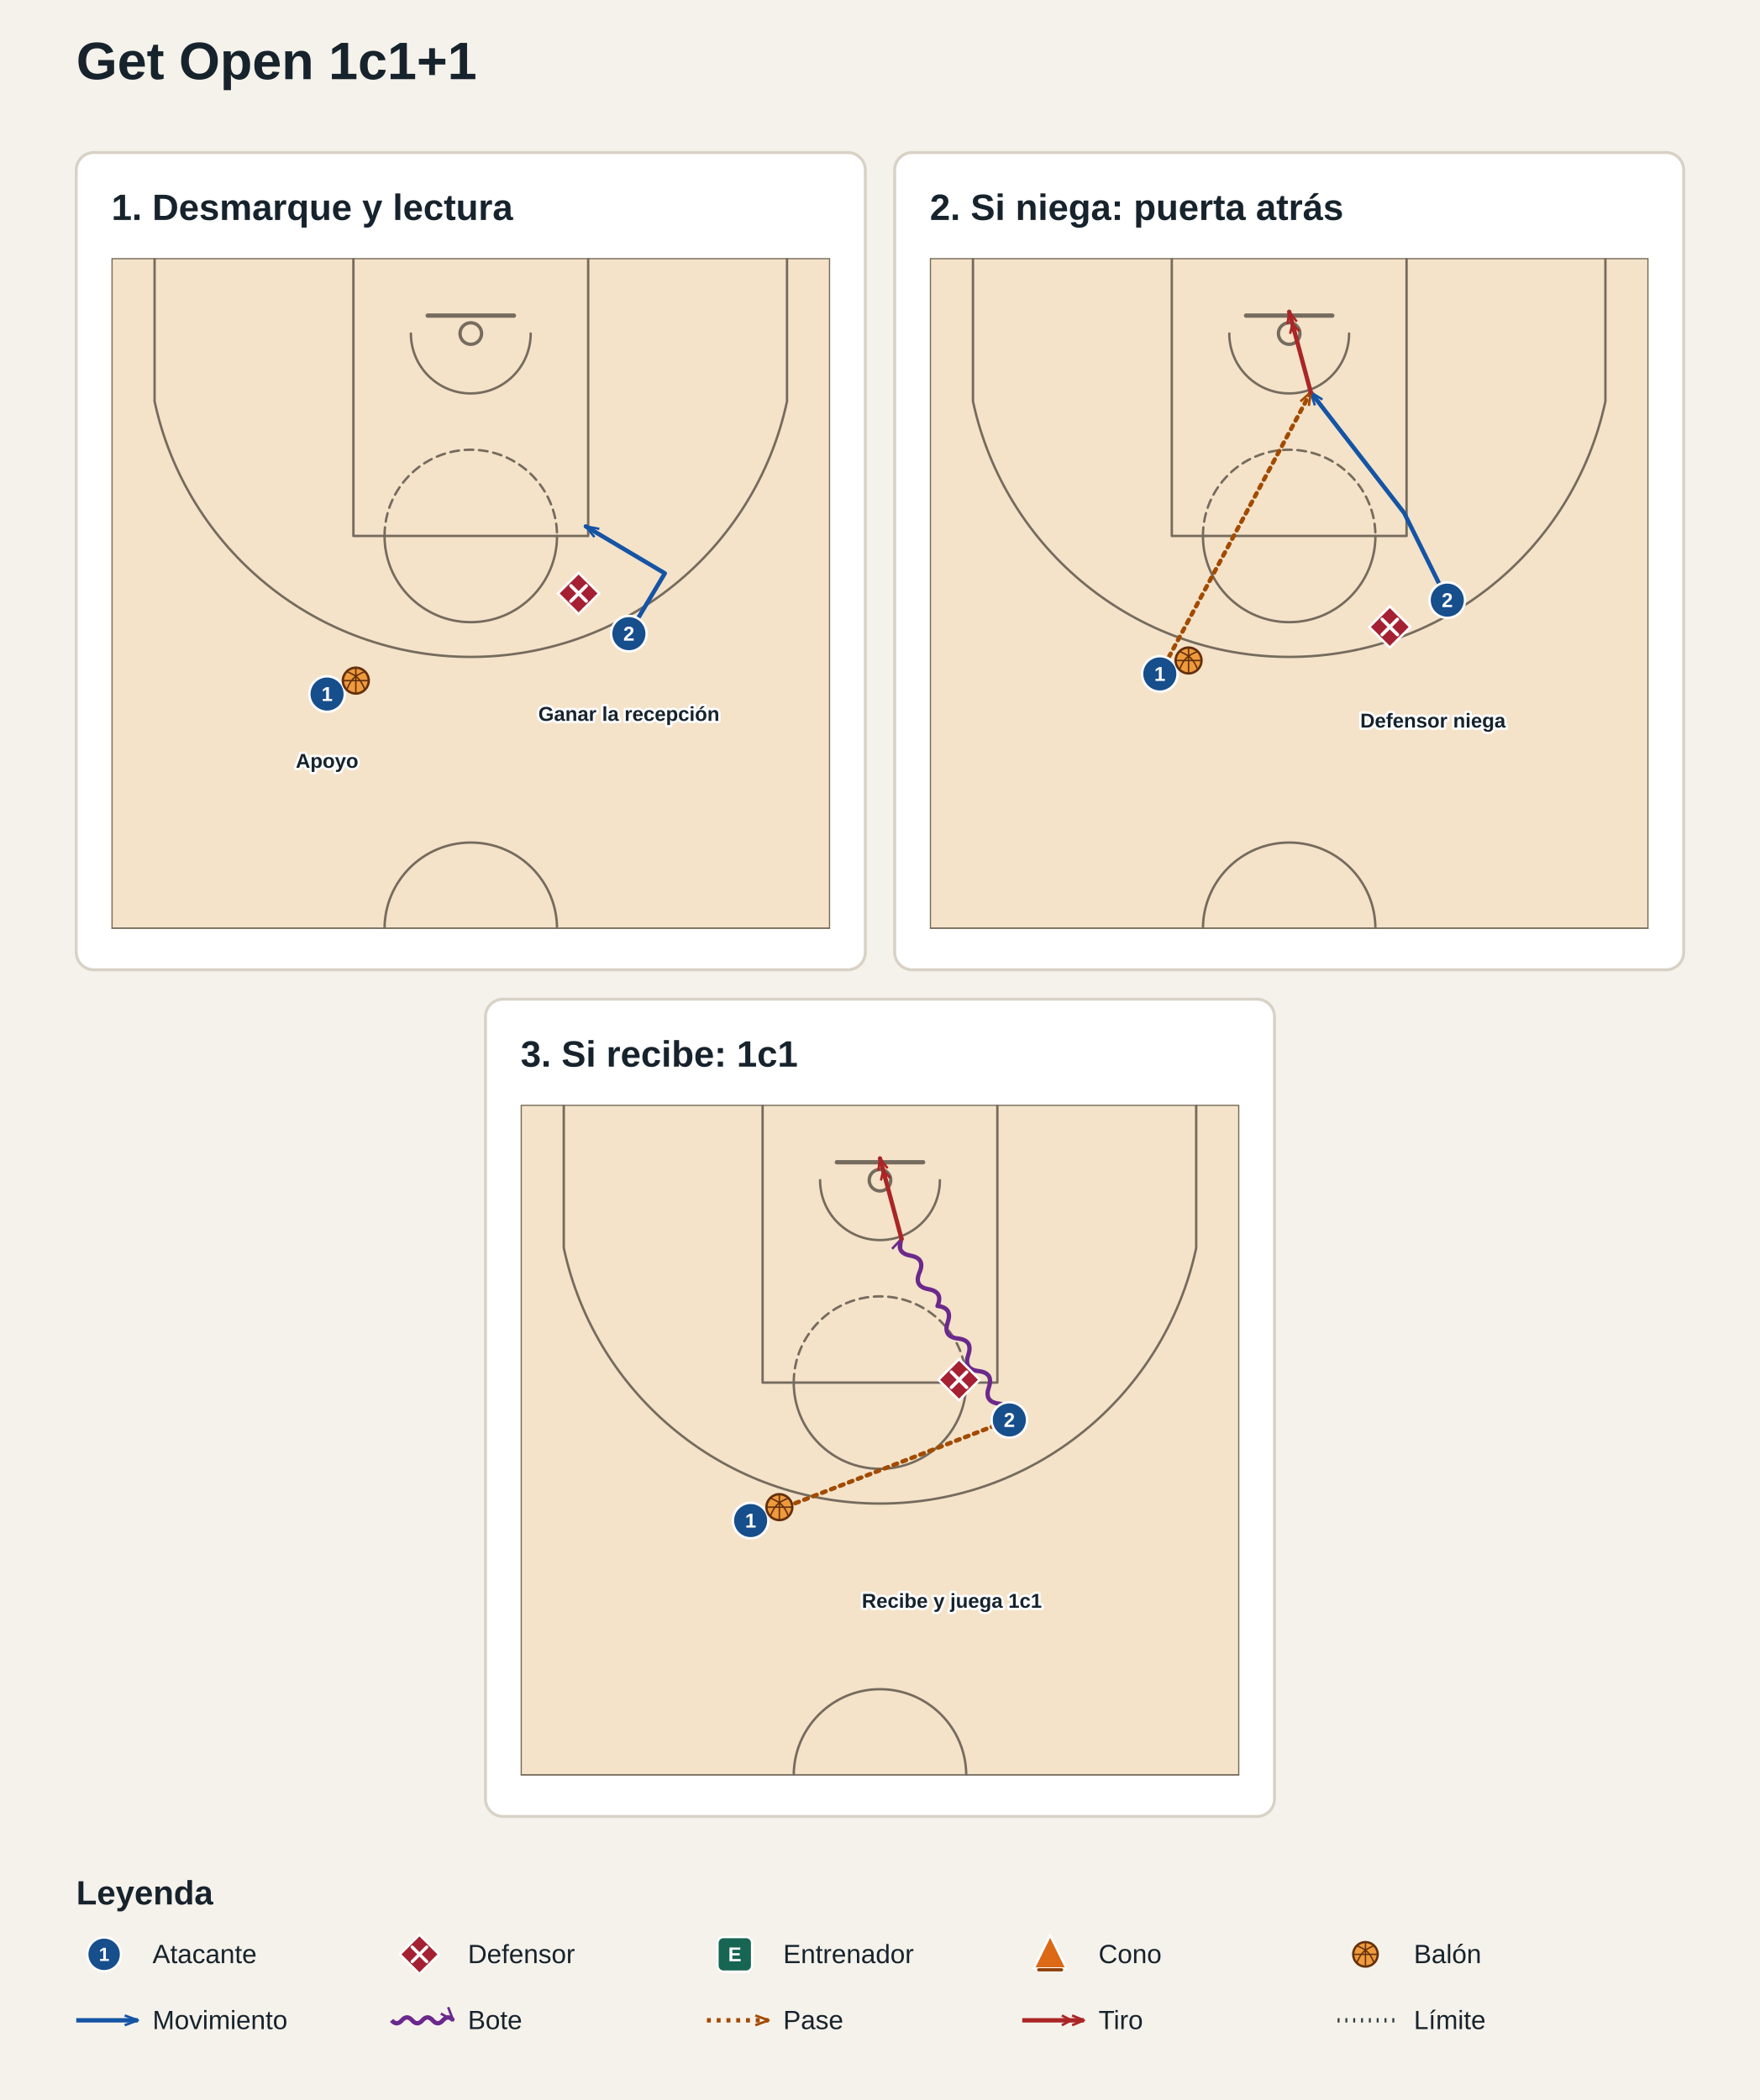
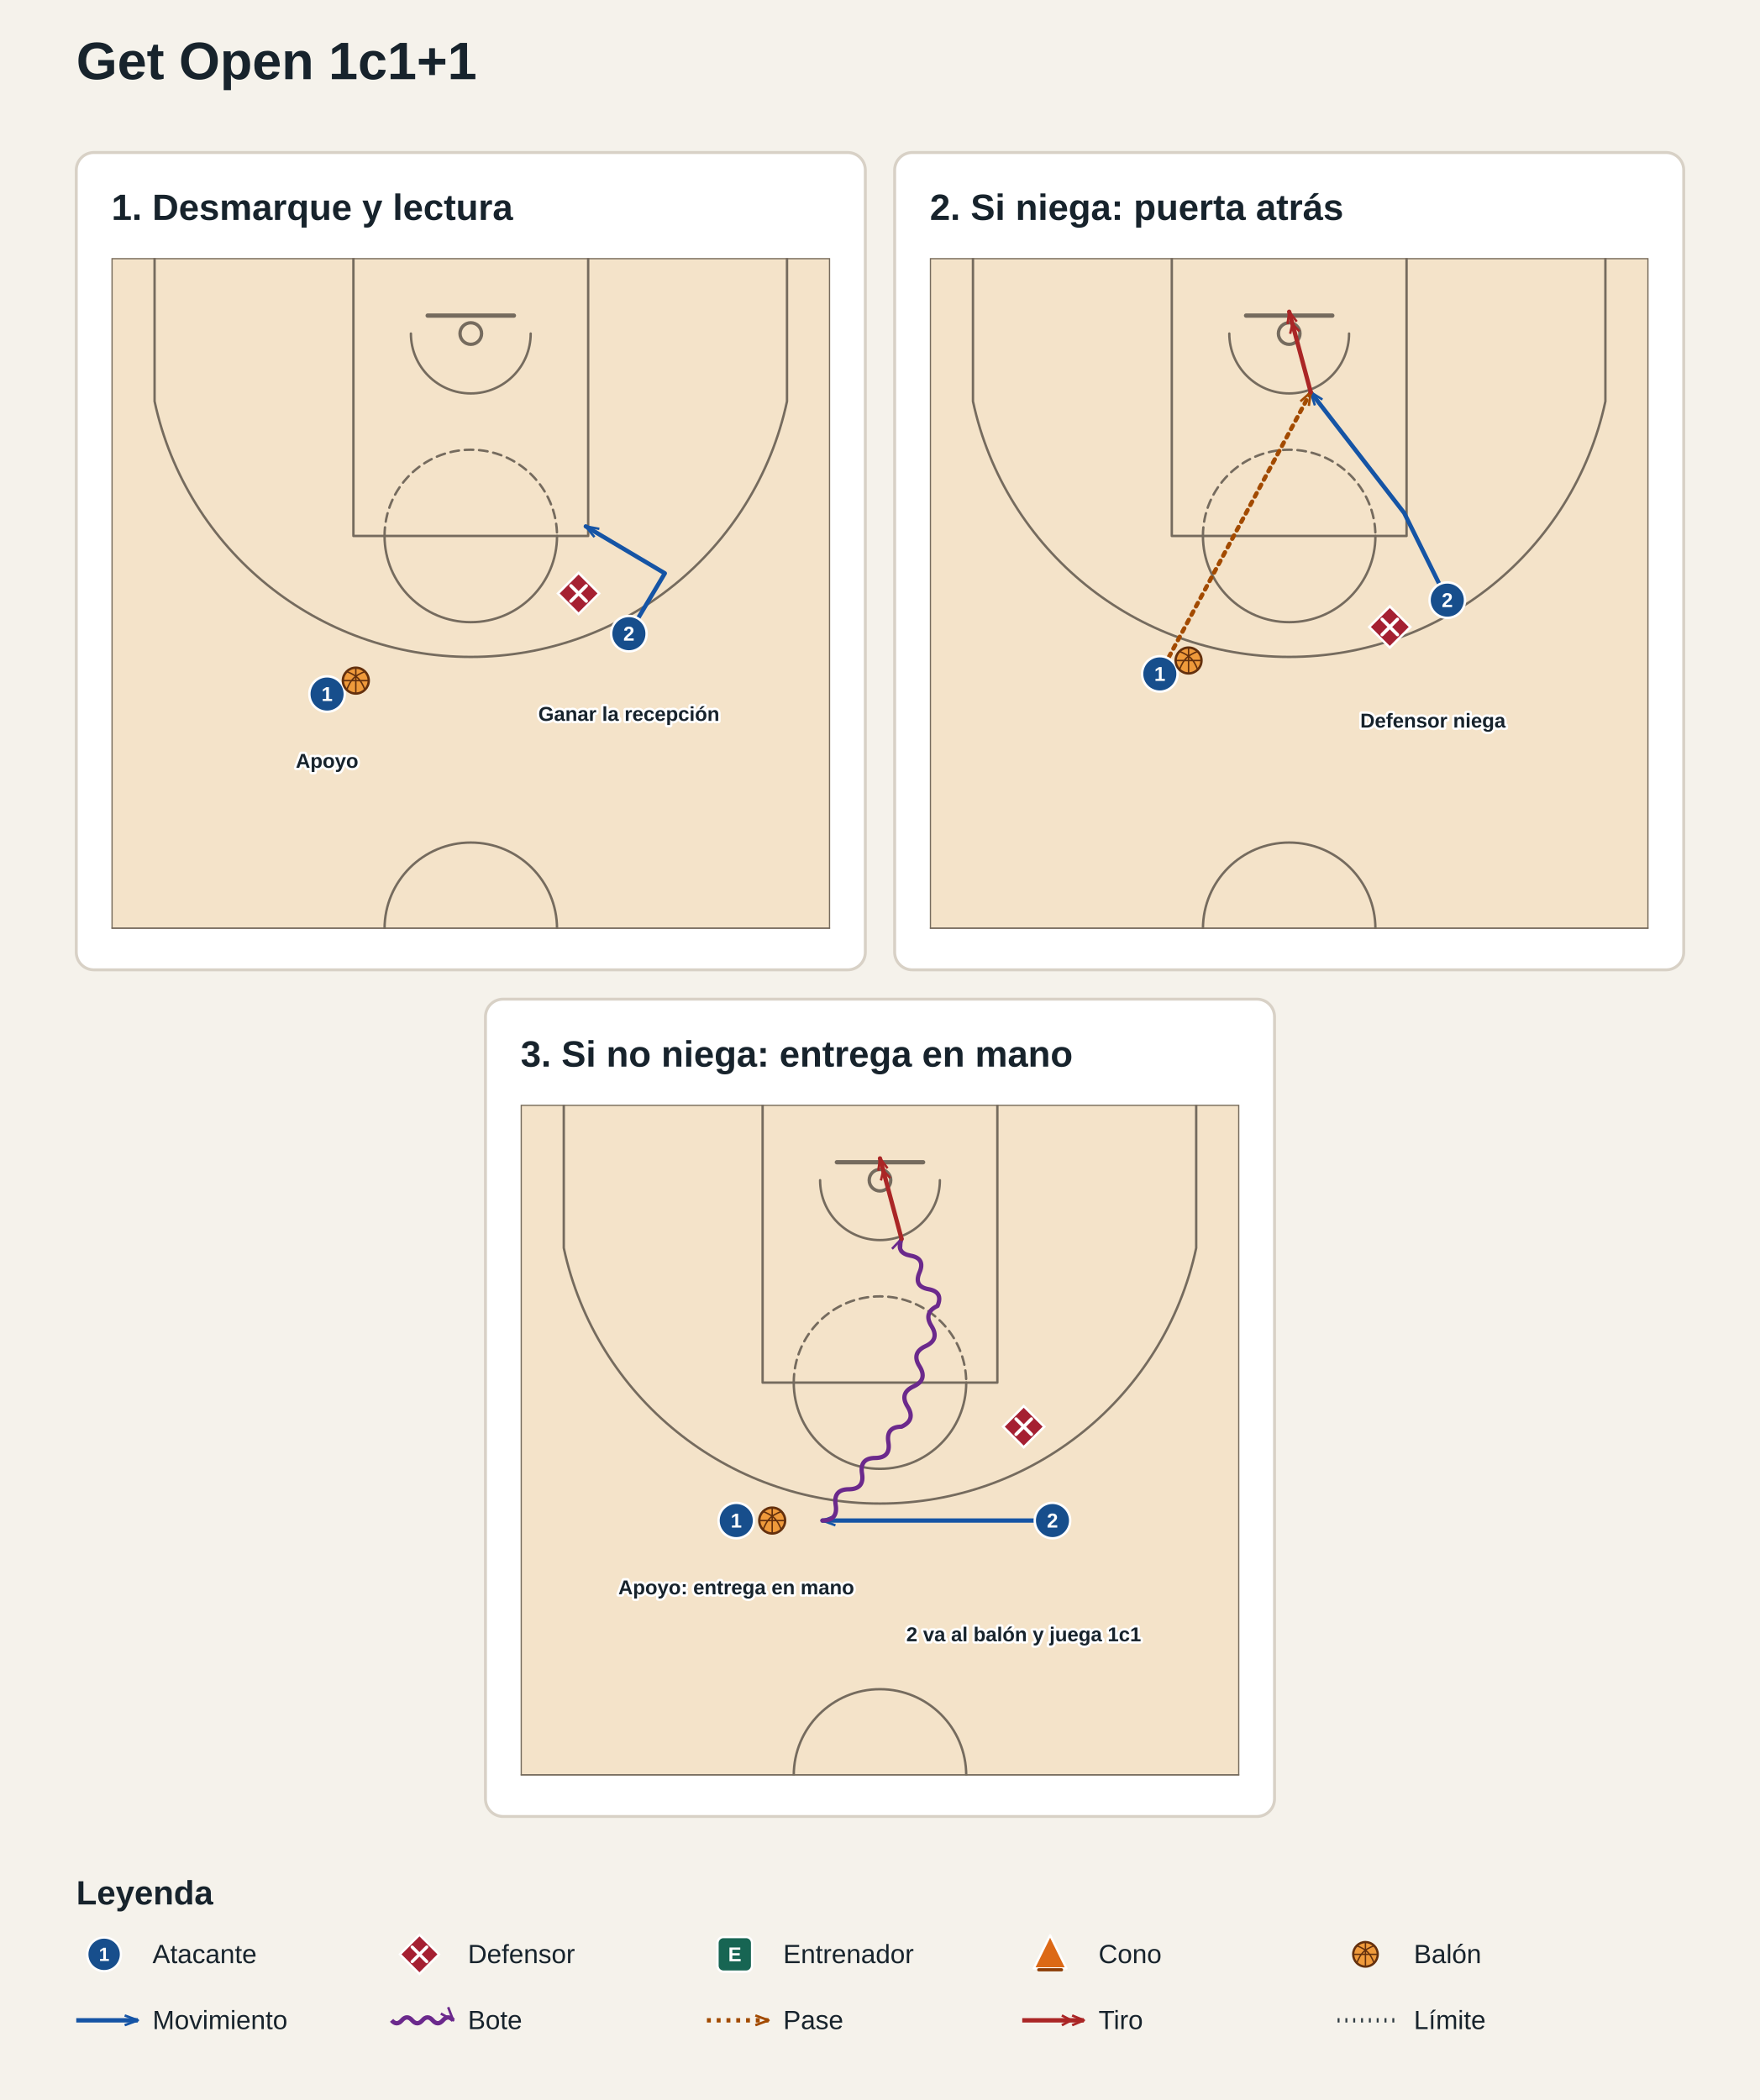
<svg xmlns="http://www.w3.org/2000/svg" width="1200" height="1432" viewBox="0 0 1200 1432" role="img" aria-labelledby="titulo descripcion">
  <defs>
    <marker id="flecha-movimiento" viewBox="0 0 32 24" refX="29" refY="12" markerWidth="32" markerHeight="24" markerUnits="userSpaceOnUse" orient="auto">
      <path d="M2 2L29 12L2 22" fill="none" stroke="#1554a5" stroke-width="5" stroke-linejoin="round" />
    </marker>
    <marker id="flecha-movimiento-leyenda" viewBox="0 0 32 24" refX="29" refY="12" markerWidth="11" markerHeight="8" markerUnits="userSpaceOnUse" orient="auto">
      <path d="M2 2L29 12L2 22" fill="none" stroke="#1554a5" stroke-width="5" stroke-linejoin="round" />
    </marker>
    <marker id="flecha-bote" viewBox="0 0 32 24" refX="29" refY="12" markerWidth="32" markerHeight="24" markerUnits="userSpaceOnUse" orient="auto">
      <path d="M2 2L29 12L2 22" fill="none" stroke="#6b298c" stroke-width="5" stroke-linejoin="round" />
    </marker>
    <marker id="flecha-bote-leyenda" viewBox="0 0 32 24" refX="29" refY="12" markerWidth="11" markerHeight="8" markerUnits="userSpaceOnUse" orient="auto">
      <path d="M2 2L29 12L2 22" fill="none" stroke="#6b298c" stroke-width="5" stroke-linejoin="round" />
    </marker>
    <marker id="flecha-pase" viewBox="0 0 32 24" refX="29" refY="12" markerWidth="32" markerHeight="24" markerUnits="userSpaceOnUse" orient="auto">
      <path d="M2 2L29 12L2 22" fill="none" stroke="#a24a00" stroke-width="5" stroke-linejoin="round" />
    </marker>
    <marker id="flecha-pase-leyenda" viewBox="0 0 32 24" refX="29" refY="12" markerWidth="11" markerHeight="8" markerUnits="userSpaceOnUse" orient="auto">
      <path d="M2 2L29 12L2 22" fill="none" stroke="#a24a00" stroke-width="5" stroke-linejoin="round" />
    </marker>
    <marker id="flecha-tiro" viewBox="0 0 50 24" refX="47" refY="12" markerWidth="50" markerHeight="24" markerUnits="userSpaceOnUse" orient="auto">
      <path d="M2 2L21 12L2 22M23 2L47 12L23 22" fill="none" stroke="#aa2626" stroke-width="5" stroke-linejoin="round" />
    </marker>
    <marker id="flecha-tiro-leyenda" viewBox="0 0 50 24" refX="47" refY="12" markerWidth="17" markerHeight="8" markerUnits="userSpaceOnUse" orient="auto">
      <path d="M2 2L21 12L2 22M23 2L47 12L23 22" fill="none" stroke="#aa2626" stroke-width="5" stroke-linejoin="round" />
    </marker>
  </defs>
  <style>text { font-family: Arial, Helvetica, sans-serif; } .titulo { fill:#17232c; font-size:36px; font-weight:700; } .panel-titulo { fill:#17232c; font-size:25px; font-weight:700; } .anotacion { fill:#17232c; stroke:#fff; stroke-width:10px; stroke-linejoin:round; paint-order:stroke; font-size:42px; font-weight:700; } .leyenda { fill:#17232c; font-size:18px; } .leyenda-titulo { fill:#17232c; font-size:23px; font-weight:700; }</style>
  <rect width="100%" height="100%" fill="#f5f2eb" />
  <text class="titulo" x="52" y="54" text-anchor="start">
    <tspan x="52" dy="0">Get Open 1c1+1</tspan>
  </text>
  <g>
    <rect x="52" y="104" width="538" height="557.333" rx="12" fill="#fff" stroke="#d8d1c6" stroke-width="2" />
    <text class="panel-titulo" x="76" y="150" text-anchor="start">
      <tspan x="76" dy="0">1. Desmarque y lectura</tspan>
    </text>
    <svg x="76" y="176" width="490" height="457.333" viewBox="0 0 1500 1400" overflow="visible">
      <svg x="0" y="0" width="1500" height="1400" viewBox="0 0 1500 1400" overflow="hidden">
        <rect x="0" y="0" width="1500" height="1400" fill="#f4e3c9" />
        <g fill="none" stroke="#756b5e" stroke-width="5" stroke-linecap="round" stroke-linejoin="round">
          <rect x="0" y="0" width="1500" height="1400" />
          <path d="M505 0V580H995V0 M505 580H995" />
          <path d="M570 580A180 180 0 0 0 930 580" />
          <path d="M570 580A180 180 0 0 1 930 580" stroke-dasharray="18 12" />
          <path d="M90 0V299.01A675 675 0 0 0 1410 299.01V0" />
          <path d="M625 157.5A125 125 0 0 0 875 157.5" />
          <path d="M660 120H840" stroke-width="9" />
          <circle cx="750" cy="157.5" r="22.5" stroke-width="7" />
          <path d="M0 1400H1500" />
          <circle cx="750" cy="1400" r="180" />
        </g>
      </svg>
      <polyline points="1080,784 1155,658 990,560" fill="none" stroke="#1554a5" stroke-width="9" stroke-linecap="round" stroke-linejoin="round" marker-end="url(#flecha-movimiento)" />
      <g transform="translate(450 910)">
        <circle r="37" fill="#174e8c" stroke="#fff" stroke-width="5" />
        <text text-anchor="middle" dominant-baseline="central" fill="#fff" font-size="42" font-weight="700">1</text>
      </g>
      <g transform="translate(510 882)">
        <circle r="27" fill="#ef9a3b" stroke="#64300d" stroke-width="5" />
        <path d="M-27 0H27M0 -27V27M-19 -19C3 -10 10 -3 19 19M19 -19C-3 -10 -10 -3 -19 19" fill="none" stroke="#64300d" stroke-width="3" />
      </g>
      <text class="anotacion" x="450" y="1064" text-anchor="middle">
        <tspan x="450" dy="0">Apoyo</tspan>
      </text>
      <g transform="translate(1080 784)">
        <circle r="37" fill="#174e8c" stroke="#fff" stroke-width="5" />
        <text text-anchor="middle" dominant-baseline="central" fill="#fff" font-size="42" font-weight="700">2</text>
      </g>
      <g transform="translate(975 700)">
        <path d="M0 -43L43 0 0 43 -43 0Z" fill="#a52032" stroke="#fff" stroke-width="5" />
        <path d="M-16 -16L16 16M16 -16L-16 16" stroke="#fff" stroke-width="7" stroke-linecap="round" />
      </g>
      <text class="anotacion" x="1080" y="966" text-anchor="middle">
        <tspan x="1080" dy="0">Ganar la recepción</tspan>
      </text>
    </svg>
  </g>
  <g>
    <rect x="610" y="104" width="538" height="557.333" rx="12" fill="#fff" stroke="#d8d1c6" stroke-width="2" />
    <text class="panel-titulo" x="634" y="150" text-anchor="start">
      <tspan x="634" dy="0">2. Si niega: puerta atrás</tspan>
    </text>
    <svg x="634" y="176" width="490" height="457.333" viewBox="0 0 1500 1400" overflow="visible">
      <svg x="0" y="0" width="1500" height="1400" viewBox="0 0 1500 1400" overflow="hidden">
        <rect x="0" y="0" width="1500" height="1400" fill="#f4e3c9" />
        <g fill="none" stroke="#756b5e" stroke-width="5" stroke-linecap="round" stroke-linejoin="round">
          <rect x="0" y="0" width="1500" height="1400" />
          <path d="M505 0V580H995V0 M505 580H995" />
          <path d="M570 580A180 180 0 0 0 930 580" />
          <path d="M570 580A180 180 0 0 1 930 580" stroke-dasharray="18 12" />
          <path d="M90 0V299.01A675 675 0 0 0 1410 299.01V0" />
          <path d="M625 157.5A125 125 0 0 0 875 157.5" />
          <path d="M660 120H840" stroke-width="9" />
          <circle cx="750" cy="157.5" r="22.5" stroke-width="7" />
          <path d="M0 1400H1500" />
          <circle cx="750" cy="1400" r="180" />
        </g>
      </svg>
      <polyline points="1080,714 990,532 795,280" fill="none" stroke="#1554a5" stroke-width="9" stroke-linecap="round" stroke-linejoin="round" marker-end="url(#flecha-movimiento)" />
      <polyline points="480,868 795,280" fill="none" stroke="#a24a00" stroke-width="9" stroke-linecap="round" stroke-linejoin="round" stroke-dasharray="8 12" marker-end="url(#flecha-pase)" />
      <polyline points="795,280 750,112" fill="none" stroke="#aa2626" stroke-width="9" stroke-linecap="round" stroke-linejoin="round" marker-end="url(#flecha-tiro)" />
      <g transform="translate(480 868)">
        <circle r="37" fill="#174e8c" stroke="#fff" stroke-width="5" />
        <text text-anchor="middle" dominant-baseline="central" fill="#fff" font-size="42" font-weight="700">1</text>
      </g>
      <g transform="translate(540 840)">
        <circle r="27" fill="#ef9a3b" stroke="#64300d" stroke-width="5" />
        <path d="M-27 0H27M0 -27V27M-19 -19C3 -10 10 -3 19 19M19 -19C-3 -10 -10 -3 -19 19" fill="none" stroke="#64300d" stroke-width="3" />
      </g>
      <g transform="translate(1080 714)">
        <circle r="37" fill="#174e8c" stroke="#fff" stroke-width="5" />
        <text text-anchor="middle" dominant-baseline="central" fill="#fff" font-size="42" font-weight="700">2</text>
      </g>
      <g transform="translate(960 770)">
        <path d="M0 -43L43 0 0 43 -43 0Z" fill="#a52032" stroke="#fff" stroke-width="5" />
        <path d="M-16 -16L16 16M16 -16L-16 16" stroke="#fff" stroke-width="7" stroke-linecap="round" />
      </g>
      <text class="anotacion" x="1050" y="980" text-anchor="middle">
        <tspan x="1050" dy="0">Defensor niega</tspan>
      </text>
    </svg>
  </g>
  <g>
    <rect x="331" y="681.333" width="538" height="557.333" rx="12" fill="#fff" stroke="#d8d1c6" stroke-width="2" />
    <text class="panel-titulo" x="355" y="727.333" text-anchor="start">
-       <tspan x="355" dy="0">3. Si recibe: 1c1</tspan>
+       <tspan x="355" dy="0">3. Si no niega: entrega en mano</tspan>
    </text>
    <svg x="355" y="753.333" width="490" height="457.333" viewBox="0 0 1500 1400" overflow="visible">
      <svg x="0" y="0" width="1500" height="1400" viewBox="0 0 1500 1400" overflow="hidden">
        <rect x="0" y="0" width="1500" height="1400" fill="#f4e3c9" />
        <g fill="none" stroke="#756b5e" stroke-width="5" stroke-linecap="round" stroke-linejoin="round">
          <rect x="0" y="0" width="1500" height="1400" />
          <path d="M505 0V580H995V0 M505 580H995" />
          <path d="M570 580A180 180 0 0 0 930 580" />
          <path d="M570 580A180 180 0 0 1 930 580" stroke-dasharray="18 12" />
          <path d="M90 0V299.01A675 675 0 0 0 1410 299.01V0" />
          <path d="M625 157.5A125 125 0 0 0 875 157.5" />
          <path d="M660 120H840" stroke-width="9" />
          <circle cx="750" cy="157.5" r="22.5" stroke-width="7" />
          <path d="M0 1400H1500" />
          <circle cx="750" cy="1400" r="180" />
        </g>
      </svg>
-       <polyline points="480,868 1020,658" fill="none" stroke="#a24a00" stroke-width="9" stroke-linecap="round" stroke-linejoin="round" stroke-dasharray="8 12" marker-end="url(#flecha-pase)" />
-       <path d="M1020,658 Q1030.436,627.67 998.571,624 Q966.707,620.33 977.143,590 Q987.578,559.67 955.714,556 Q923.85,552.33 934.286,522 Q944.721,491.67 912.857,488 Q880.993,484.33 891.429,454 Q901.864,423.67 870,420 Q882.662,390.694 851.25,385 Q819.838,379.306 832.5,350 Q845.162,320.694 813.75,315 Q782.338,309.306 795,280" fill="none" stroke="#6b298c" stroke-width="9" stroke-linecap="round" stroke-linejoin="round" marker-end="url(#flecha-bote)" />
+       <polyline points="1110,868 810,868 630,868" fill="none" stroke="#1554a5" stroke-width="9" stroke-linecap="round" stroke-linejoin="round" marker-end="url(#flecha-movimiento)" />
+       <path d="M630,868 Q662.875,867.767 657.5,835.333 Q652.125,802.9 685,802.667 Q717.875,802.434 712.5,770 Q707.125,737.566 740,737.333 Q772.875,737.1 767.5,704.667 Q762.125,672.233 795,672 Q825.211,658.131 807.5,630 Q789.789,601.869 820,588 Q850.211,574.131 832.5,546 Q814.789,517.869 845,504 Q875.211,490.131 857.5,462 Q839.789,433.869 870,420 Q882.662,390.694 851.25,385 Q819.838,379.306 832.5,350 Q845.162,320.694 813.75,315 Q782.338,309.306 795,280" fill="none" stroke="#6b298c" stroke-width="9" stroke-linecap="round" stroke-linejoin="round" marker-end="url(#flecha-bote)" />
      <polyline points="795,280 750,112" fill="none" stroke="#aa2626" stroke-width="9" stroke-linecap="round" stroke-linejoin="round" marker-end="url(#flecha-tiro)" />
-       <g transform="translate(480 868)">
-         <circle r="37" fill="#174e8c" stroke="#fff" stroke-width="5" />
-         <text text-anchor="middle" dominant-baseline="central" fill="#fff" font-size="42" font-weight="700">1</text>
-       </g>
-       <g transform="translate(540 840)">
-         <circle r="27" fill="#ef9a3b" stroke="#64300d" stroke-width="5" />
-         <path d="M-27 0H27M0 -27V27M-19 -19C3 -10 10 -3 19 19M19 -19C-3 -10 -10 -3 -19 19" fill="none" stroke="#64300d" stroke-width="3" />
-       </g>
-       <g transform="translate(1020 658)">
+       <g transform="translate(450 868)">
+         <circle r="37" fill="#174e8c" stroke="#fff" stroke-width="5" />
+         <text text-anchor="middle" dominant-baseline="central" fill="#fff" font-size="42" font-weight="700">1</text>
+       </g>
+       <g transform="translate(525 868)">
+         <circle r="27" fill="#ef9a3b" stroke="#64300d" stroke-width="5" />
+         <path d="M-27 0H27M0 -27V27M-19 -19C3 -10 10 -3 19 19M19 -19C-3 -10 -10 -3 -19 19" fill="none" stroke="#64300d" stroke-width="3" />
+       </g>
+       <g transform="translate(1110 868)">
        <circle r="37" fill="#174e8c" stroke="#fff" stroke-width="5" />
        <text text-anchor="middle" dominant-baseline="central" fill="#fff" font-size="42" font-weight="700">2</text>
      </g>
-       <g transform="translate(915 574)">
-         <path d="M0 -43L43 0 0 43 -43 0Z" fill="#a52032" stroke="#fff" stroke-width="5" />
-         <path d="M-16 -16L16 16M16 -16L-16 16" stroke="#fff" stroke-width="7" stroke-linecap="round" />
-       </g>
-       <text class="anotacion" x="900" y="1050" text-anchor="middle">
-         <tspan x="900" dy="0">Recibe y juega 1c1</tspan>
+       <g transform="translate(1050 672)">
+         <path d="M0 -43L43 0 0 43 -43 0Z" fill="#a52032" stroke="#fff" stroke-width="5" />
+         <path d="M-16 -16L16 16M16 -16L-16 16" stroke="#fff" stroke-width="7" stroke-linecap="round" />
+       </g>
+       <text class="anotacion" x="450" y="1022" text-anchor="middle">
+         <tspan x="450" dy="0">Apoyo: entrega en mano</tspan>
+       </text>
+       <text class="anotacion" x="1050" y="1120" text-anchor="middle">
+         <tspan x="1050" dy="0">2 va al balón y juega 1c1</tspan>
      </text>
    </svg>
  </g>
  <text x="52" y="1298.667" class="leyenda-titulo">Leyenda</text>
  <g transform="translate(52 1332.667)">
    <g transform="translate(19 0) scale(.31)">
      <g transform="translate(0 0)">
        <circle r="37" fill="#174e8c" stroke="#fff" stroke-width="5" />
        <text text-anchor="middle" dominant-baseline="central" fill="#fff" font-size="42" font-weight="700">1</text>
      </g>
    </g>
    <text x="52" y="6" class="leyenda">Atacante</text>
  </g>
  <g transform="translate(267 1332.667)">
    <g transform="translate(19 0) scale(.31)">
      <g transform="translate(0 0)">
        <path d="M0 -43L43 0 0 43 -43 0Z" fill="#a52032" stroke="#fff" stroke-width="5" />
        <path d="M-16 -16L16 16M16 -16L-16 16" stroke="#fff" stroke-width="7" stroke-linecap="round" />
      </g>
    </g>
    <text x="52" y="6" class="leyenda">Defensor</text>
  </g>
  <g transform="translate(482 1332.667)">
    <g transform="translate(19 0) scale(.31)">
      <g transform="translate(0 0)">
        <rect x="-38" y="-38" width="76" height="76" rx="13" fill="#176553" stroke="#fff" stroke-width="5" />
        <text text-anchor="middle" dominant-baseline="central" fill="#fff" font-size="44" font-weight="700">E</text>
      </g>
    </g>
    <text x="52" y="6" class="leyenda">Entrenador</text>
  </g>
  <g transform="translate(697 1332.667)">
    <g transform="translate(19 0) scale(.31)">
      <g transform="translate(0 0)">
        <path d="M0 -42L36 31H-36Z" fill="#dc6916" stroke="#fff" stroke-width="5" stroke-linejoin="round" />
        <path d="M-25 34H25" stroke="#8c3d06" stroke-width="7" stroke-linecap="round" />
      </g>
    </g>
    <text x="52" y="6" class="leyenda">Cono</text>
  </g>
  <g transform="translate(912 1332.667)">
    <g transform="translate(19 0) scale(.31)">
      <g transform="translate(0 0)">
        <circle r="27" fill="#ef9a3b" stroke="#64300d" stroke-width="5" />
        <path d="M-27 0H27M0 -27V27M-19 -19C3 -10 10 -3 19 19M19 -19C-3 -10 -10 -3 -19 19" fill="none" stroke="#64300d" stroke-width="3" />
      </g>
    </g>
    <text x="52" y="6" class="leyenda">Balón</text>
  </g>
  <g transform="translate(52 1377.667)">
    <line x1="0" y1="0" x2="42" y2="0" stroke="#1554a5" stroke-width="3" marker-end="url(#flecha-movimiento-leyenda)" />
    <text x="52" y="6" class="leyenda">Movimiento</text>
  </g>
  <g transform="translate(267 1377.667)">
    <path d="M0,0 Q3.5,4 7,0 Q10.5,-4 14,0 Q17.5,4 21,0 Q24.5,-4 28,0 Q31.5,4 35,0 Q38.5,-4 42,0" fill="none" stroke="#6b298c" stroke-width="3" marker-end="url(#flecha-bote-leyenda)" />
    <text x="52" y="6" class="leyenda">Bote</text>
  </g>
  <g transform="translate(482 1377.667)">
    <line x1="0" y1="0" x2="42" y2="0" stroke="#a24a00" stroke-width="3" stroke-dasharray="2.667 4" marker-end="url(#flecha-pase-leyenda)" />
    <text x="52" y="6" class="leyenda">Pase</text>
  </g>
  <g transform="translate(697 1377.667)">
    <line x1="0" y1="0" x2="42" y2="0" stroke="#aa2626" stroke-width="3" marker-end="url(#flecha-tiro-leyenda)" />
    <text x="52" y="6" class="leyenda">Tiro</text>
  </g>
  <g transform="translate(912 1377.667)">
    <line x1="0" y1="0" x2="42" y2="0" stroke="#303c42" stroke-width="3" stroke-dasharray="1.333 4" />
    <text x="52" y="6" class="leyenda">Límite</text>
  </g>
</svg>
